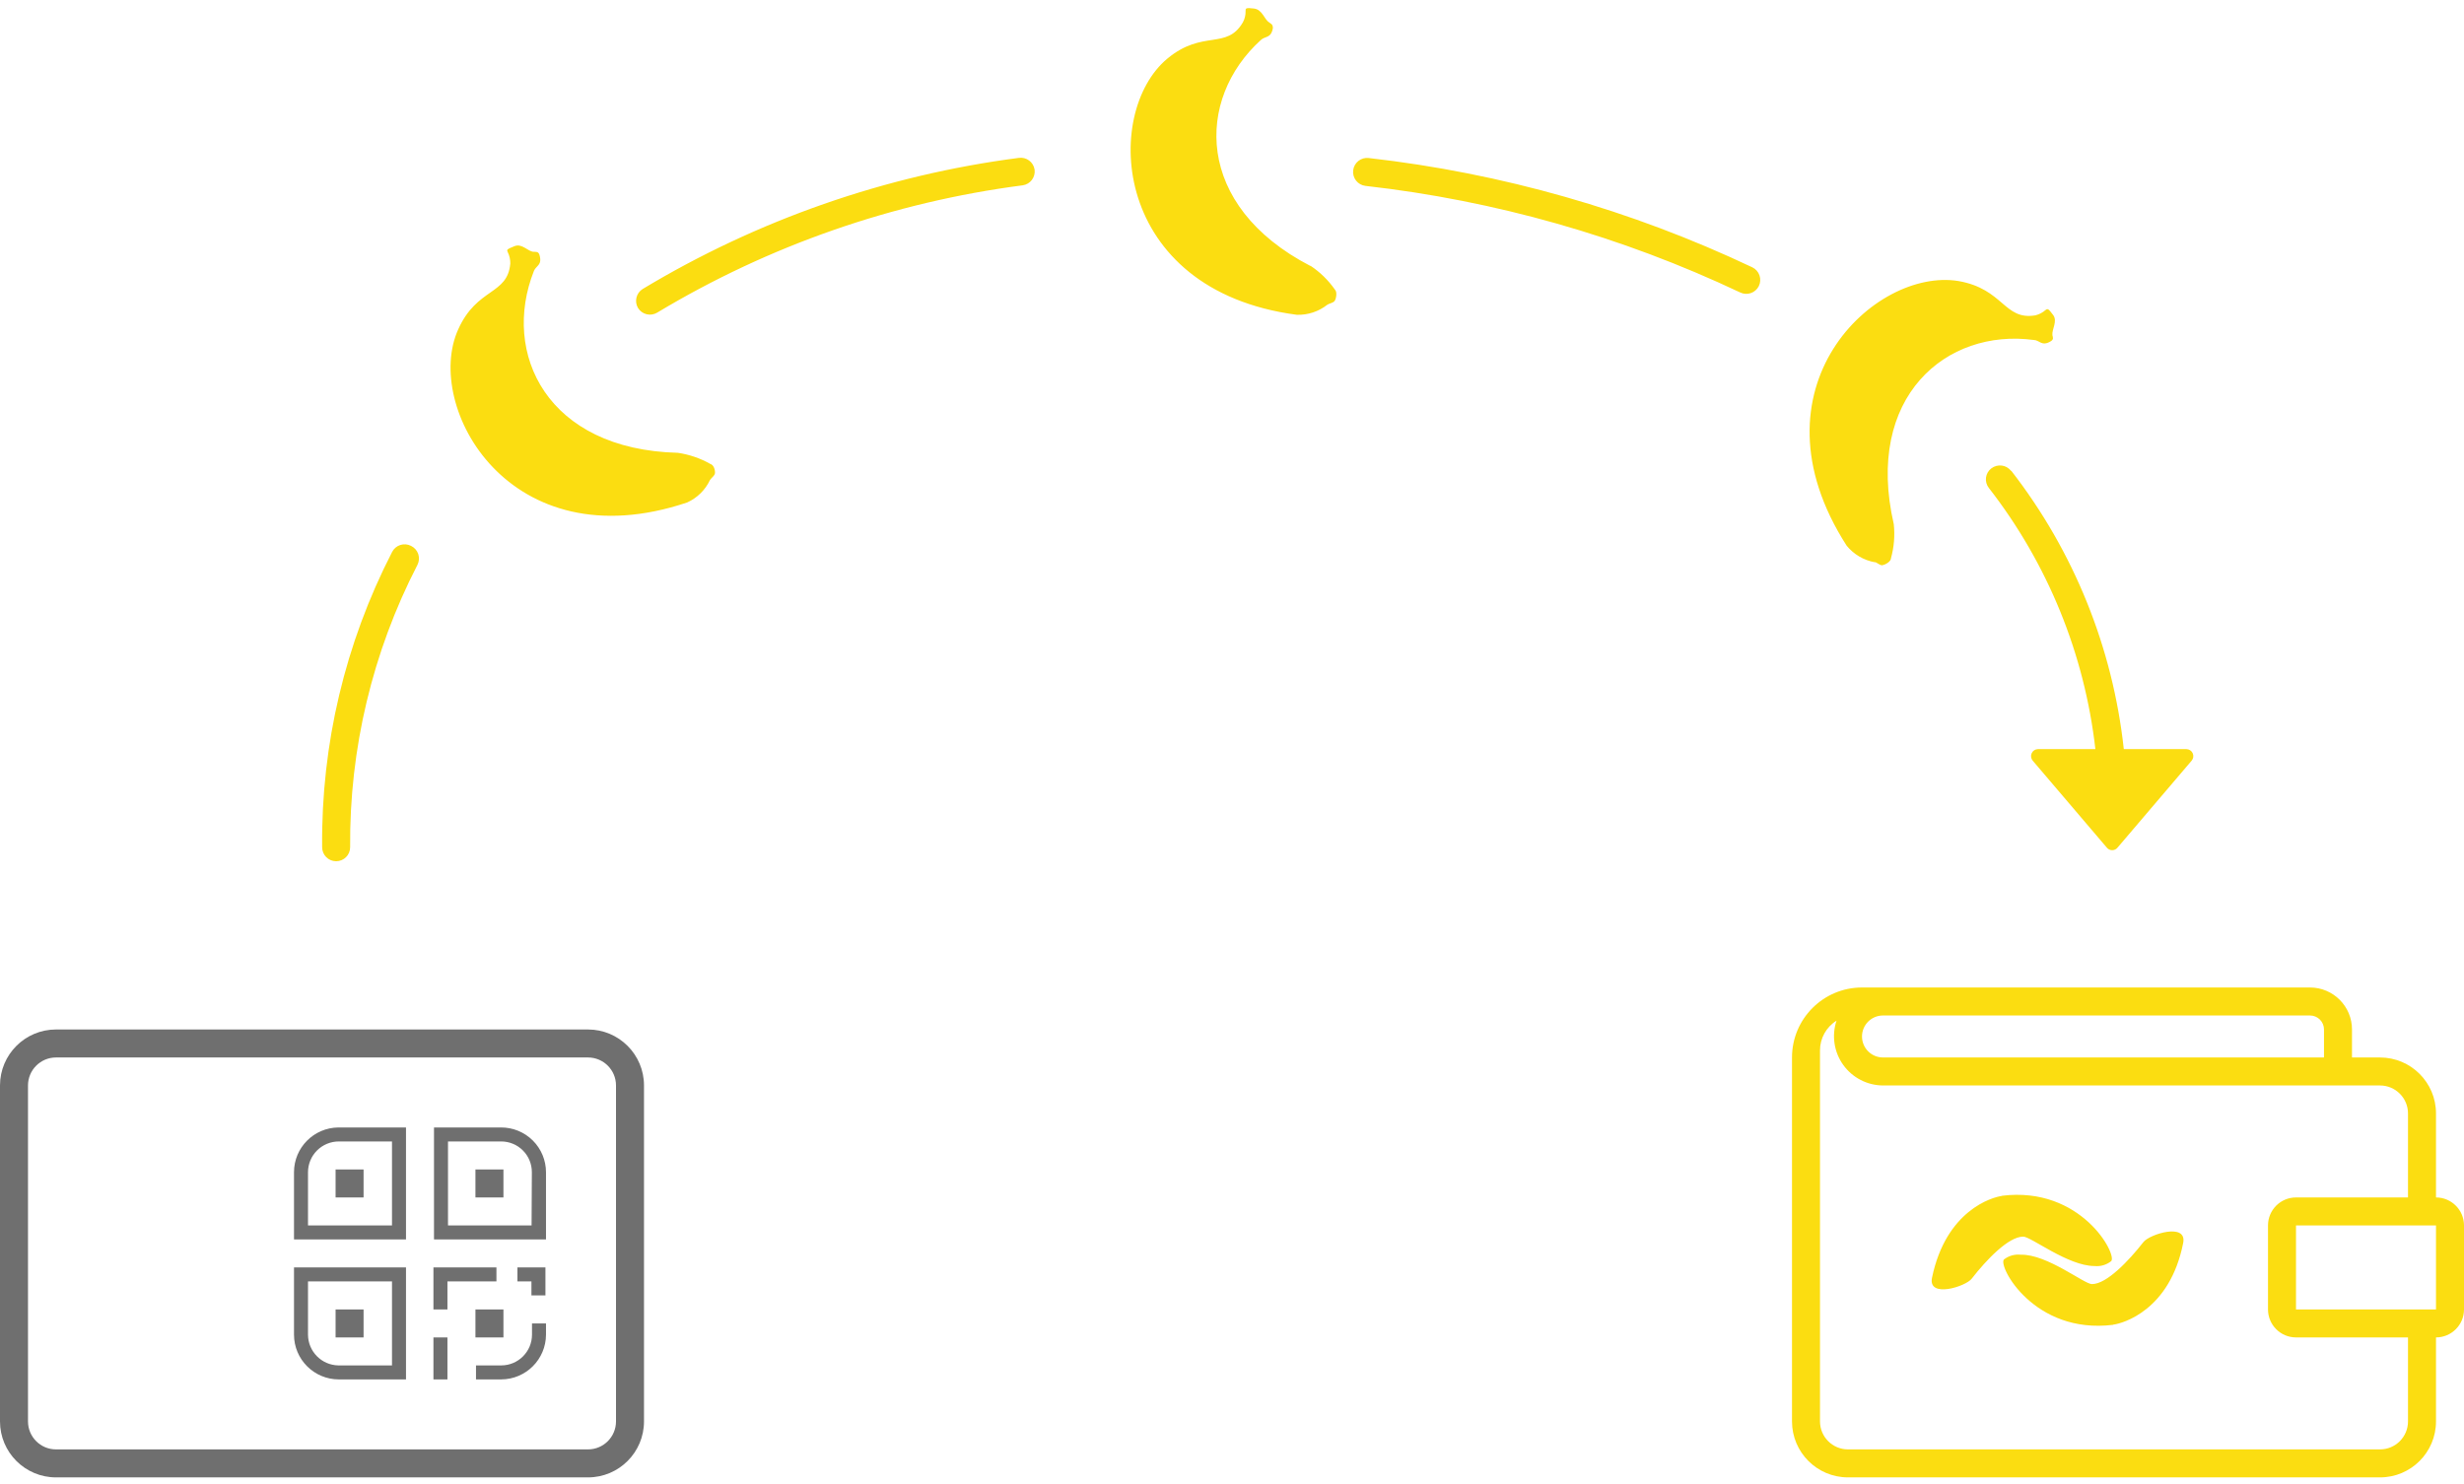
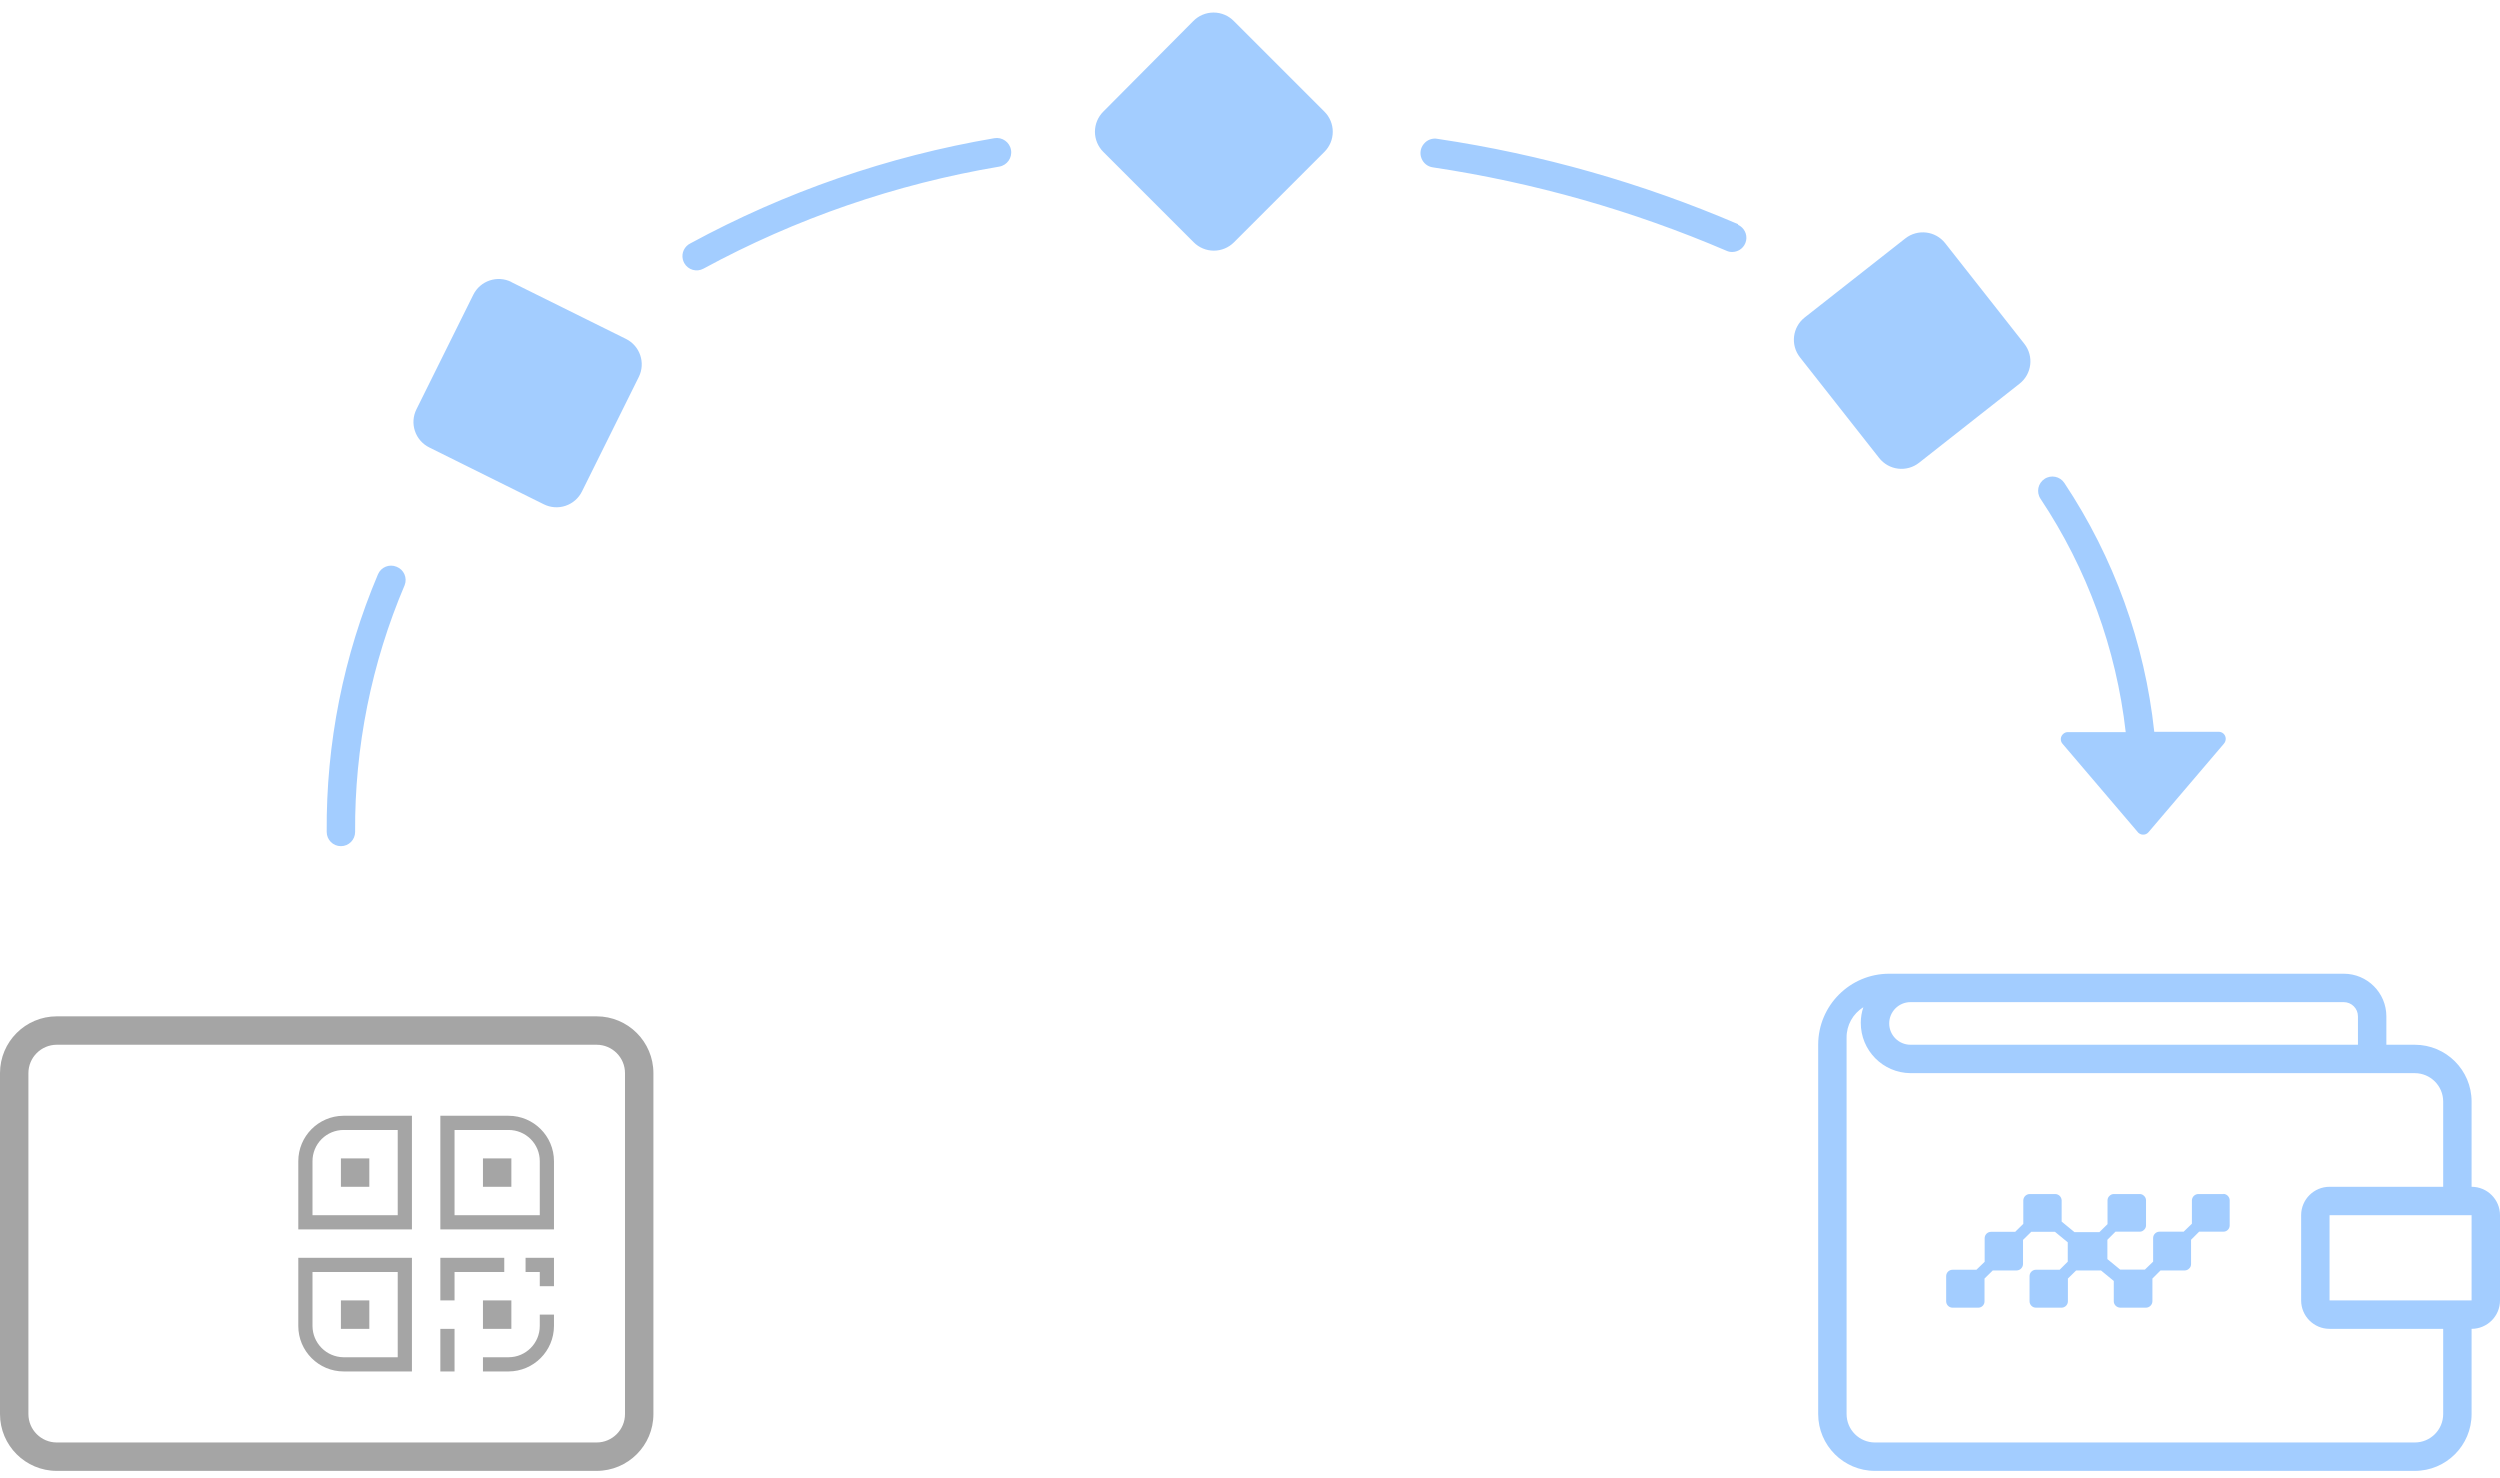
- <svg xmlns="http://www.w3.org/2000/svg" width="176" height="106">
-   <g fill-rule="nonzero">
-     <path d="M174 85.55a2 2 0 0 1 2 2v6a2 2 0 0 1-2 2v6a4 4 0 0 1-4 4h-38a4 4 0 0 1-4-4v-26a5 5 0 0 1 5-5h32a3 3 0 0 1 3 3v2h2a4 4 0 0 1 4 4v6zm-2 16v-6h-8a2 2 0 0 1-2-2v-6a2 2 0 0 1 2-2h8v-6a2 2 0 0 0-2-2h-35.5a3.52 3.52 0 0 1-3.32-4.63 2.5 2.5 0 0 0-1.18 2.13v26.5a2 2 0 0 0 2 2h38a2 2 0 0 0 2-2zm-37.5-29a1.5 1.5 0 1 0 0 3H166v-2a1 1 0 0 0-1-1h-30.5zm39.5 21v-6h-10v6h10zm-23.06 1.1c-5.65.7-8.25-4.2-7.8-4.67a1.66 1.66 0 0 1 1.19-.34c1.9-.05 4.56 2.12 5.1 2.1 1.05 0 2.63-1.67 3.67-3 .43-.56 3.14-1.42 2.84.07-.95 4.8-4.3 5.74-5 5.83v.01zM143 85.43c5.65-.7 8.25 4.2 7.8 4.67a1.64 1.64 0 0 1-1.19.35c-1.9 0-4.56-2.12-5.1-2.1-1.05 0-2.63 1.66-3.67 3-.43.57-3.14 1.42-2.84-.06 1-4.82 4.3-5.76 5-5.85v-.01zm.65-51.8h.01a39.37 39.37 0 0 1 8.04 19.89h4.47a.5.5 0 0 1 .38.82l-5.3 6.22a.49.49 0 0 1-.76 0l-5.3-6.22a.5.5 0 0 1 .38-.82h4.1a37.25 37.25 0 0 0-7.61-18.66.99.99 0 0 1 .18-1.4c.44-.33 1.07-.26 1.4.18zM125.17 19.1a1 1 0 0 1 .46 1.34 1 1 0 0 1-1.34.45 84.88 84.88 0 0 0-26.76-7.61 1 1 0 0 1 .24-1.99 86.86 86.86 0 0 1 27.4 7.81zm-52.4-7.82a1 1 0 0 1 1.13.84 1 1 0 0 1-.85 1.12 67.6 67.6 0 0 0-26.1 9.09 1 1 0 0 1-1.38-.33 1 1 0 0 1 .33-1.35 69.42 69.42 0 0 1 26.87-9.37zM29.36 39a1 1 0 0 1 .46 1.35 43.25 43.25 0 0 0-4.81 20.18 1 1 0 1 1-2 0 45.12 45.12 0 0 1 5-21.1 1 1 0 0 1 1.35-.43zm21.37-5.86h-.01c.27.06.37.46.35.66s-.26.33-.36.5a3.31 3.31 0 0 1-1.63 1.6c-12.7 4.26-18.85-6.85-16.35-12.37 1.35-3 3.52-2.44 3.72-4.7a1.75 1.75 0 0 0-.18-.81c-.08-.18-.1-.2.47-.43s.96.4 1.4.4c.14.01.32-.04.4.24.2.72-.24.74-.4 1.12-2.34 5.9.93 12.77 10.28 13a6.71 6.71 0 0 1 2.31.79zM93.6 19l.01-.01a6.51 6.51 0 0 1 1.74 1.7c.17.16.1.6 0 .78s-.4.2-.54.3a3.35 3.35 0 0 1-2.18.72c-13.25-1.75-13.9-14.43-9.25-18.3 2.52-2.1 4.24-.6 5.4-2.6a1.58 1.58 0 0 0 .19-.8c0-.18-.02-.26.6-.18s.72.78 1.1 1c.1.1.25.1.25.4-.13.74-.55.56-.85.84C85.4 7.07 85.3 14.7 93.6 19zm40.3 21.16l.02.01a3.35 3.35 0 0 1-2.02-1.19c-7.22-11.25 2-19.9 8-18.9 3.23.57 3.24 2.82 5.48 2.45a1.71 1.71 0 0 0 .73-.38c.16-.12.2-.1.54.35s-.1 1.02-.05 1.45c.03.14.12.3-.13.44-.64.38-.8-.1-1.2-.1-6.23-.84-12.1 4.04-10 13.16a6.53 6.53 0 0 1-.2 2.43c0 .24-.4.46-.6.5s-.4-.22-.57-.22z" fill="#FBDD11" />
-     <path d="M42 73.55H4a4 4 0 0 0-4 4v24a4 4 0 0 0 4 4h38a4 4 0 0 0 4-4v-24a4 4 0 0 0-4-4zm2 28a2 2 0 0 1-2 2H4a2 2 0 0 1-2-2v-24a2 2 0 0 1 2-2h38a2 2 0 0 1 2 2v24zm-20.03-18h2v2h-2v-2zm11.8-3H31v8h8v-4.8a3.2 3.2 0 0 0-3.23-3.2zm2.2 7H32v-6h3.8a2.19 2.19 0 0 1 2.19 2.2l-.02 3.8zm-14 6h2v2h-2v-2zM21 83.75v4.8h8v-8h-4.83a3.2 3.2 0 0 0-3.17 3.2zm7 3.8h-6v-3.8a2.2 2.2 0 0 1 2.21-2.2H28v6zm-7 7.8a3.2 3.2 0 0 0 3.2 3.2H29v-8h-8v4.8zm1-3.8h6v6h-3.83a2.21 2.21 0 0 1-2.17-2.2v-3.8zm14.96 0h1v1h1v-2h-2v1zm1.04 3.8a2.2 2.2 0 0 1-2.19 2.2H34v1h1.8a3.21 3.21 0 0 0 3.2-3.2v-.8h-1v.8zm-4.04-11.8h2v2h-2v-2zm0 10h2v2h-2v-2zm-3 2h1v3h-1v-3zm4.5-5h-4.5v3h1v-2h3.5v-1z" fill="#6F6F6F" />
+ <svg xmlns="http://www.w3.org/2000/svg" id="Layer_1" data-name="Layer 1" viewBox="0 0 176 104">
+   <g>
+     <g>
+       <path d="M42,71.55H4a4,4,0,0,0-4,4v24a4,4,0,0,0,4,4H42a4,4,0,0,0,4-4v-24A4,4,0,0,0,42,71.55Zm2,28a2,2,0,0,1-2,2H4a2,2,0,0,1-2-2v-24a2,2,0,0,1,2-2H42a2,2,0,0,1,2,2Zm-20-18h2v2H24Zm11.8-3H31v8h8v-4.8a3.2,3.2,0,0,0-3.2-3.2Zm2.2,7H32v-6h3.8A2.19,2.19,0,0,1,38,81.74h0Zm-14,6h2v2H24Zm-3-9.8v4.8h8v-8H24.17A3.2,3.2,0,0,0,21,81.75Zm7,3.8H22v-3.8a2.19,2.19,0,0,1,2.2-2.2H28Zm-7,7.8a3.2,3.2,0,0,0,3.2,3.2H29v-8H21Zm1-3.8h6v6H24.17A2.21,2.21,0,0,1,22,93.35Zm15,0h1v1h1v-2H37Zm1,3.8a2.2,2.2,0,0,1-2.19,2.2H34v1h1.8a3.21,3.21,0,0,0,3.2-3.2v-.8H38Zm-4-11.8h2v2H34Zm0,10h2v2H34Zm-3,2h1v3H31Zm4.5-5H31v3h1v-2h3.5Z" style="fill: #a5a5a5" />
+       <path d="M156.52,84.05h0a.46.46,0,0,1,.45.44v1.78a.44.44,0,0,1-.44.44h-1.71l-.57.57V89a.41.41,0,0,1-.14.31.44.44,0,0,1-.31.13h-1.7l-.57.57v1.6a.46.46,0,0,1-.46.45h-1.8a.48.48,0,0,1-.32-.13.43.43,0,0,1-.14-.32V90.18l-.9-.74h-1.75l-.58.57v1.6a.45.45,0,0,1-.45.45h-1.8a.45.45,0,0,1-.45-.45V89.84a.45.45,0,0,1,.45-.45H145l.57-.57V87.46l-.9-.74H143l-.58.57V89a.46.46,0,0,1-.45.44h-1.68l-.58.57v1.6a.44.44,0,0,1-.43.45h-1.82a.45.45,0,0,1-.45-.45V89.84a.45.45,0,0,1,.45-.45h1.68l.58-.56V87.17a.45.45,0,0,1,.45-.45h1.7l.57-.56V84.5a.46.46,0,0,1,.45-.44h1.8a.46.46,0,0,1,.45.44V86l.9.74h1.76l.57-.56V84.5a.41.41,0,0,1,.14-.31.42.42,0,0,1,.32-.13h1.8a.4.4,0,0,1,.31.13.41.41,0,0,1,.14.31v1.77a.41.41,0,0,1-.14.31.4.4,0,0,1-.31.13h-1.7l-.57.57v1.36l.9.74H151l.58-.56V87.16a.45.45,0,0,1,.45-.45h1.7l.58-.56V84.5a.46.46,0,0,1,.45-.44h1.79Zm17.48-.5a2,2,0,0,1,2,2v6a2,2,0,0,1-2,2v6a4,4,0,0,1-4,4H132a4,4,0,0,1-4-4v-26a5,5,0,0,1,5-5h32a3,3,0,0,1,3,3v2h2a4,4,0,0,1,4,4Zm-39.5-13a1.5,1.5,0,0,0,0,3H166v-2a1,1,0,0,0-1-1Zm37.5,29v-6h-8a2,2,0,0,1-2-2v-6a2,2,0,0,1,2-2h8v-6a2,2,0,0,0-2-2H134.5A3.53,3.53,0,0,1,131,72a3.37,3.37,0,0,1,.18-1.09A2.49,2.49,0,0,0,130,73.05v26.5a2,2,0,0,0,2,2h38A2,2,0,0,0,172,99.55Zm2-8v-6H164v6Z" style="fill: #a3cdff" />
+     </g>
+     <path d="M36,19.86l8.07,4a2,2,0,0,1,.9,2.68l-4,8.06a2,2,0,0,1-2.69.9h0l-8.06-4a2,2,0,0,1-.9-2.69h0l4-8.06a2,2,0,0,1,2.68-.9ZM86.87,1.49l6.37,6.37a2,2,0,0,1,0,2.83l-6.37,6.37a2,2,0,0,1-2.83,0l-6.37-6.37a2,2,0,0,1,0-2.83L84,1.49A2,2,0,0,1,86.87,1.49Zm50.07,15.63,5.57,7.08a2,2,0,0,1-.33,2.81l-7.08,5.57a2,2,0,0,1-2.81-.34l-5.57-7.08a2,2,0,0,1,.33-2.81l7.09-5.57A2,2,0,0,1,136.94,17.12Zm19.22,34.4h0a.49.49,0,0,1,.53.46.52.52,0,0,1-.13.38l-5.3,6.22a.49.49,0,0,1-.69.07.23.23,0,0,1-.07-.07l-5.3-6.22a.49.49,0,0,1,.06-.7.47.47,0,0,1,.32-.12h4.07a37.19,37.19,0,0,0-6-16.43A1,1,0,1,1,145.33,34a39.18,39.18,0,0,1,6.33,17.52Zm-33.8-35.74v.05a1,1,0,0,1-.4,1.91.92.92,0,0,1-.4-.08,84.27,84.27,0,0,0-20.7-5.88,1,1,0,0,1-.79-.64,1,1,0,0,1,.16-1,1,1,0,0,1,1-.36A85.69,85.69,0,0,1,122.36,15.78ZM70,9.73l0,0a1,1,0,0,1,.35,2,66.94,66.94,0,0,0-20.82,7.18,1,1,0,0,1-1.36-.39,1.17,1.17,0,0,1-.1-.26,1,1,0,0,1,.54-1.13A69.13,69.13,0,0,1,70,9.73ZM27.92,39.9h0a1,1,0,0,1,.57,1.29v0A43.7,43.7,0,0,0,25,58.57a1,1,0,0,1-2,0,45.58,45.58,0,0,1,3.61-18.14A1,1,0,0,1,27.92,39.9Z" style="fill: #a3cdff" />
  </g>
</svg>
